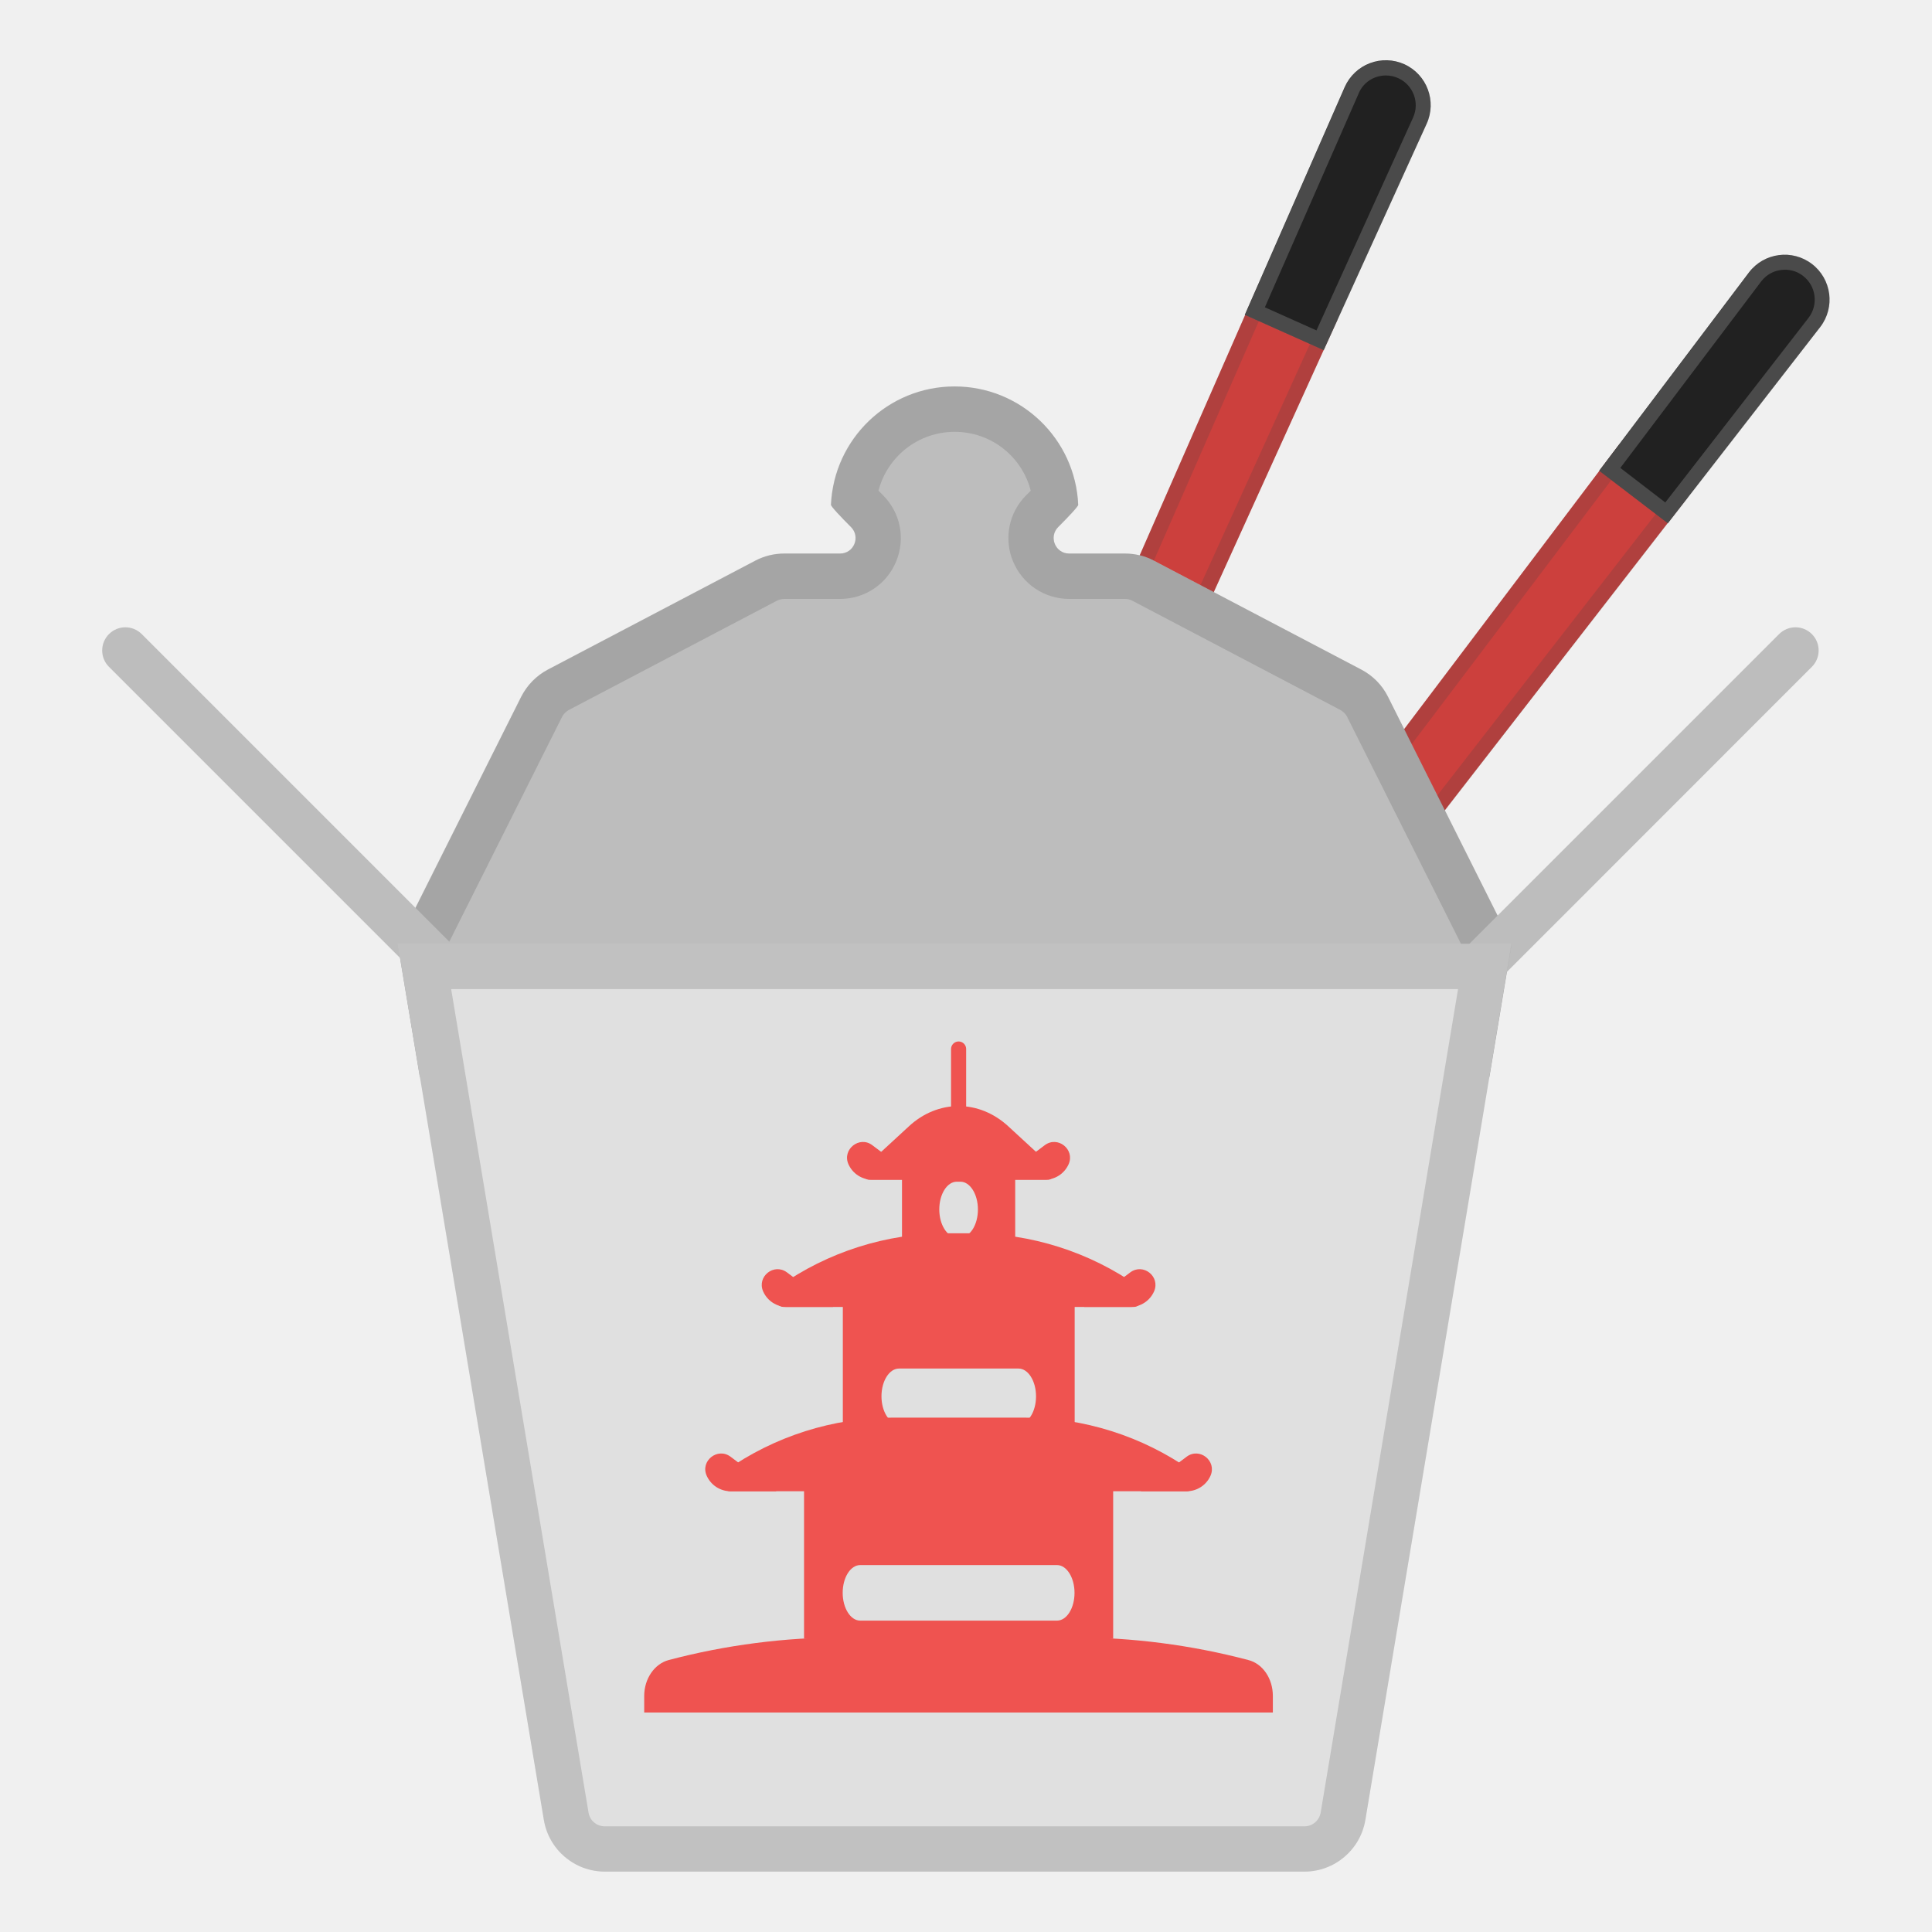
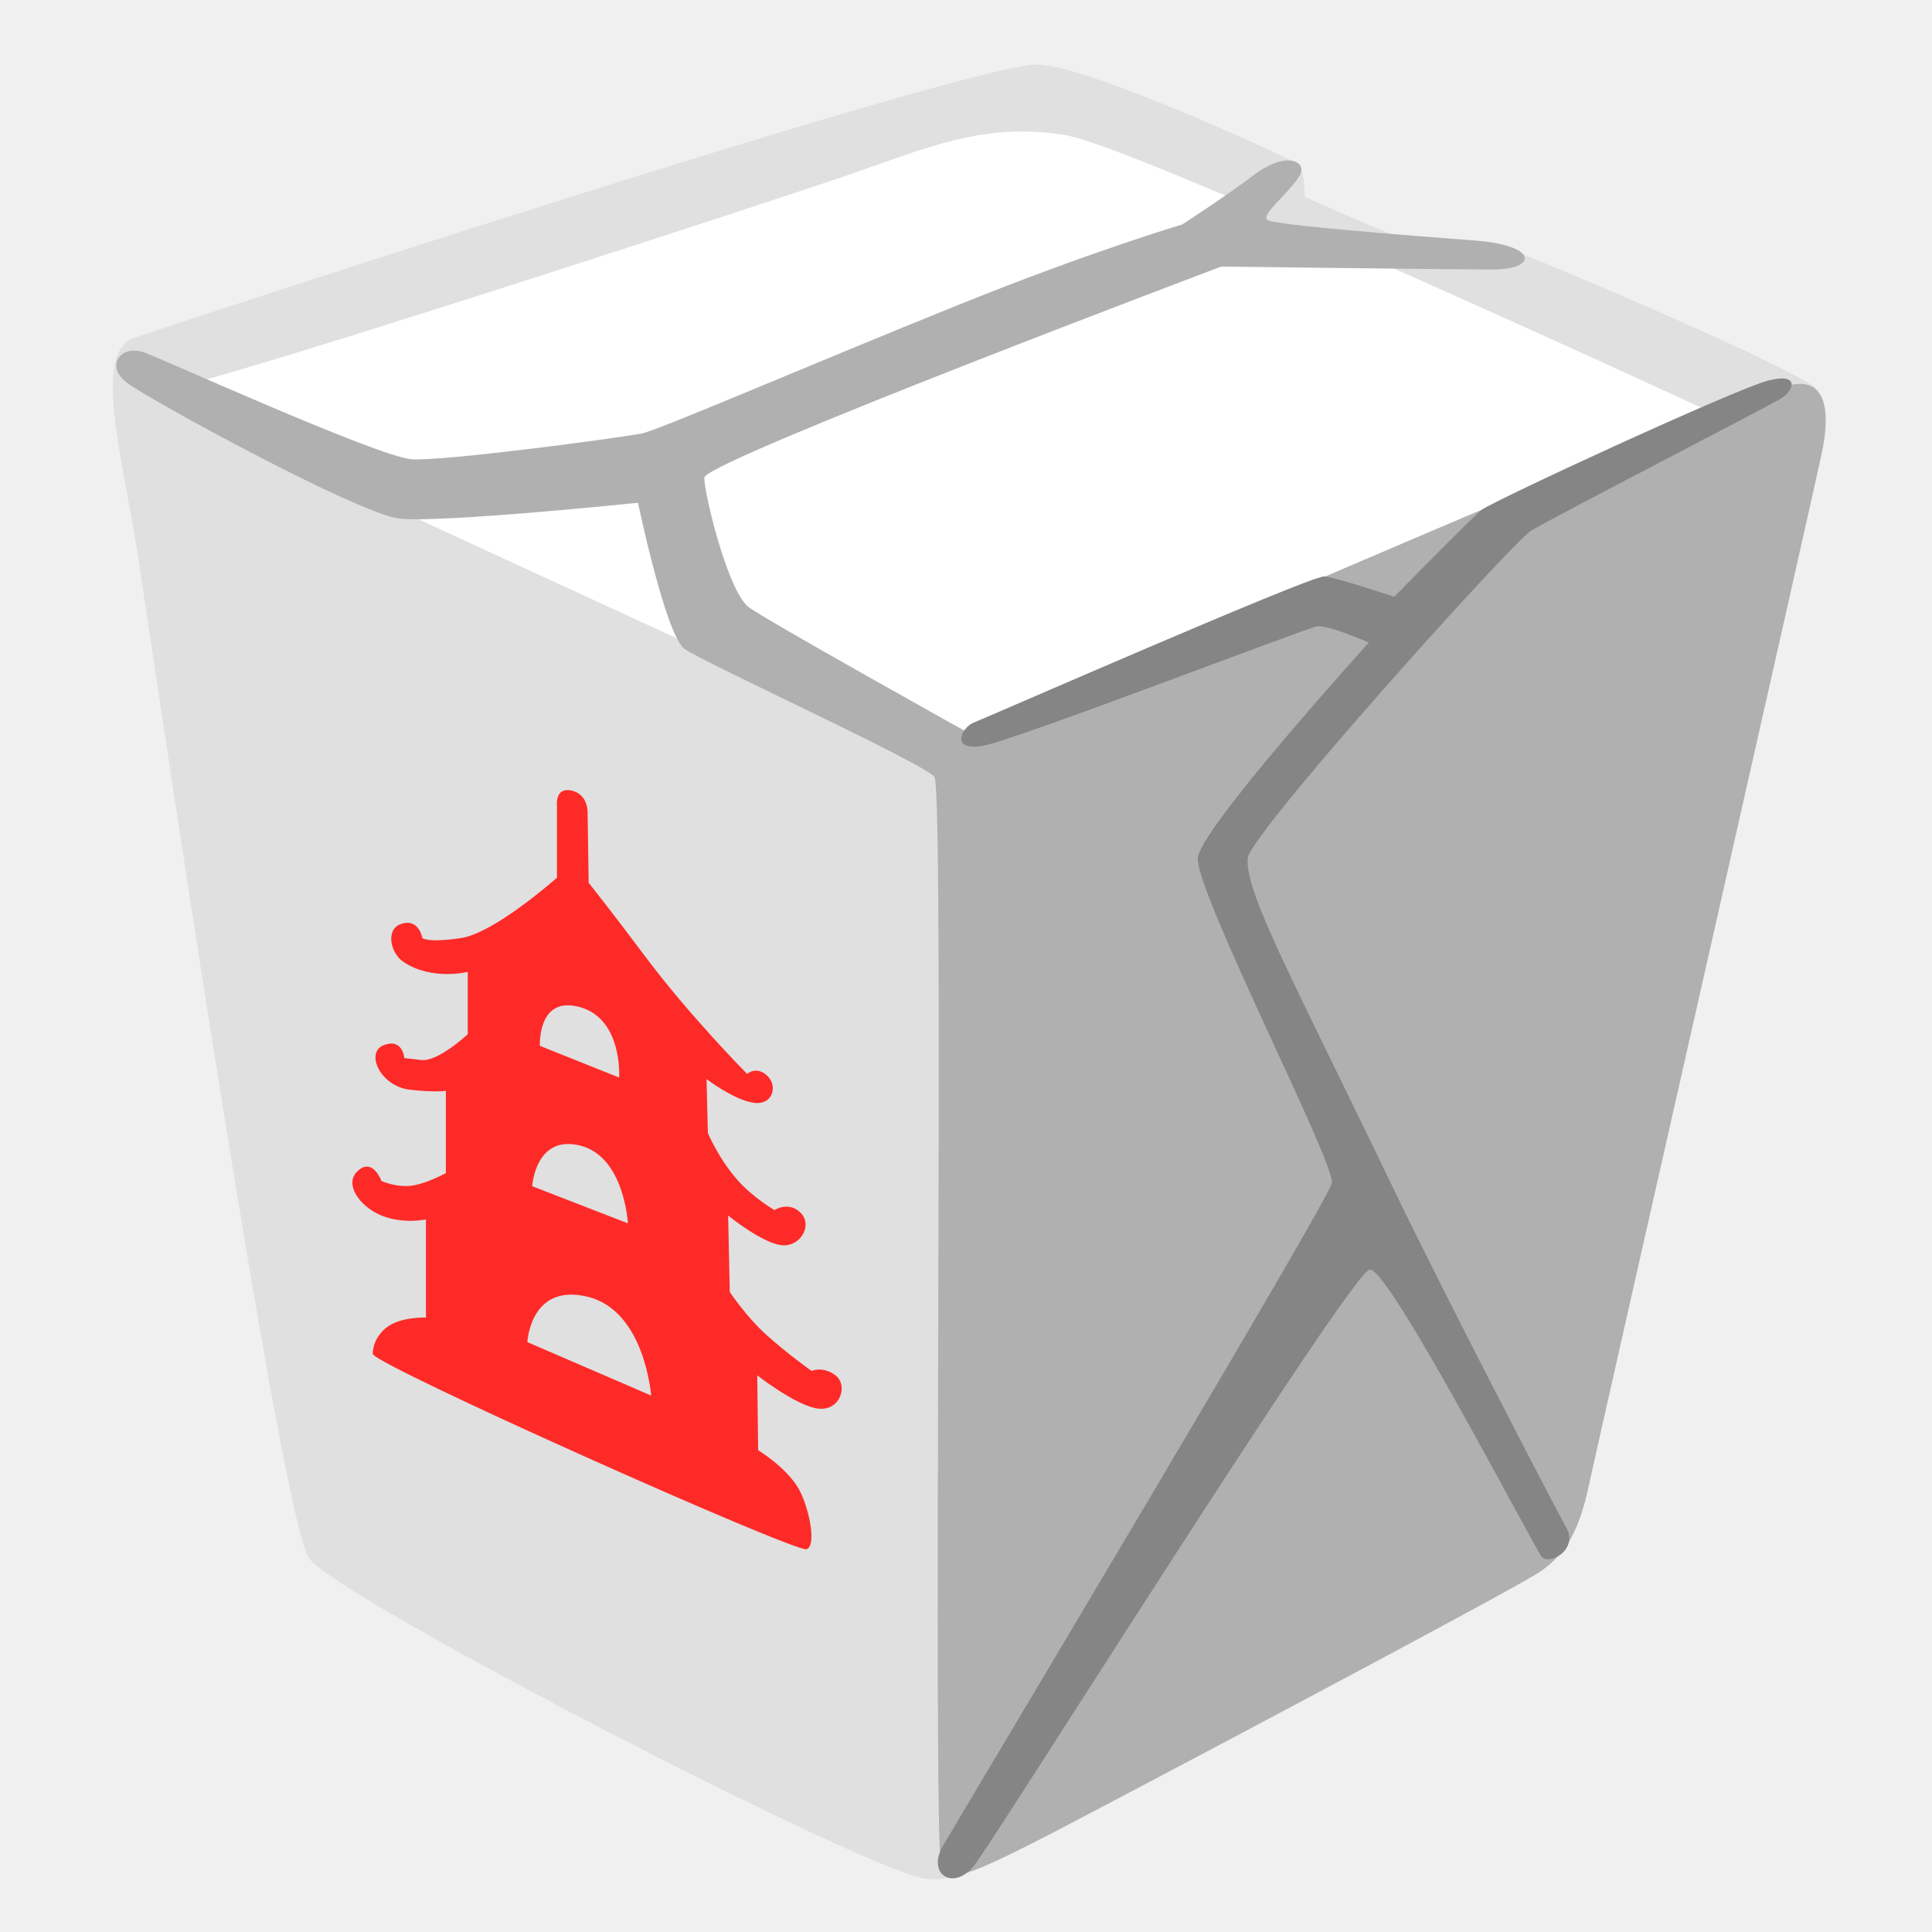
- <svg xmlns="http://www.w3.org/2000/svg" width="128" height="128">
-   <linearGradient id="a" gradientTransform="rotate(24.049 91.813 68.681)" gradientUnits="userSpaceOnUse" x1="66.666" x2="66.666" y1="130.679" y2="26.633">
-     <stop offset=".101" stop-color="#cc403d" />
-   </linearGradient>
-   <path d="M83.37 18.87L42.43 112.2c-.47 1.08.04 2.35 1.15 2.85s2.4.03 2.89-1.05L88.6 21.2l-5.23-2.33z" fill="url(#a)" />
-   <path d="M83.88 20.19l3.4 1.51-41.71 91.88c-.18.4-.6.66-1.06.66-.18 0-.35-.04-.51-.11-.61-.27-.89-.96-.64-1.53l40.52-92.41m-.51-1.32L42.43 112.2c-.47 1.08.04 2.35 1.15 2.85.3.13.61.2.92.2.83 0 1.61-.46 1.97-1.24L88.6 21.2l-5.23-2.33z" fill="#424242" opacity=".2" />
-   <linearGradient id="b" gradientTransform="rotate(24.049 91.813 68.681)" gradientUnits="userSpaceOnUse" x1="66.667" x2="66.667" y1="21.973" y2="2.503">
-     <stop offset=".289" stop-color="#212121" />
-   </linearGradient>
-   <path d="M94.52 8.2a2.98 2.98 0 0 0-1.47-3.94 2.976 2.976 0 0 0-3.96 1.51l-6.62 15.09 5.23 2.34 6.82-15z" fill="url(#b)" />
-   <path d="M91.82 5c.28 0 .56.06.82.18.99.45 1.43 1.62.98 2.61l-6.4 14.1-3.42-1.53 6.22-14.18c.3-.72 1.01-1.18 1.8-1.18m0-1c-1.14 0-2.24.66-2.72 1.78l-6.62 15.09 5.23 2.34 6.81-15A2.98 2.98 0 0 0 91.82 4z" fill="#eee" opacity=".2" />
-   <linearGradient id="c" gradientTransform="rotate(37.44 89.185 67.847)" gradientUnits="userSpaceOnUse" x1="83.082" x2="83.082" y1="130.41" y2="26.364">
-     <stop offset=".101" stop-color="#cc403d" />
-   </linearGradient>
-   <path d="M107.28 29.45l-61.45 81.31c-.71.94-.5 2.3.46 3.04s2.33.58 3.05-.35l62.48-80.51-4.54-3.49z" fill="url(#c)" />
-   <path d="M107.47 30.86l2.95 2.26-61.87 79.72c-.21.27-.54.43-.9.43-.27 0-.54-.09-.76-.26-.53-.4-.65-1.14-.27-1.64l60.85-80.51m-.19-1.41l-61.45 81.31c-.71.94-.5 2.3.46 3.04.41.31.89.47 1.37.47.64 0 1.27-.28 1.69-.81l62.48-80.51-4.55-3.5z" fill="#424242" opacity=".2" />
-   <linearGradient id="d" gradientTransform="rotate(37.44 89.185 67.847)" gradientUnits="userSpaceOnUse" x1="83.084" x2="83.084" y1="21.703" y2="2.233">
-     <stop offset=".289" stop-color="#212121" />
-   </linearGradient>
-   <path d="M120.6 21.66a2.974 2.974 0 1 0-4.72-3.62l-9.93 13.15 4.55 3.48 10.1-13.01z" fill="url(#d)" />
-   <path d="M118.26 17.87c.44 0 .86.14 1.21.42.86.67 1.01 1.91.35 2.77l-9.49 12.23-2.98-2.29 9.33-12.35c.38-.5.95-.78 1.58-.78m0-1c-.9 0-1.79.41-2.37 1.18l-9.93 13.15 4.55 3.48 10.1-13.02c1.01-1.3.77-3.16-.52-4.17-.55-.42-1.19-.62-1.83-.62z" fill="#eee" opacity=".2" />
-   <linearGradient id="e" gradientUnits="userSpaceOnUse" x1="63.249" x2="63.249" y1="81.391" y2="35.658">
-     <stop offset=".161" stop-color="#bdbdbd" />
-   </linearGradient>
-   <path d="M90.19 44.36l-13.75-7.22c-.59-.31-1.24-.47-1.91-.47h-3.7c-.91 0-1.37-1.1-.73-1.75.7-.7 1.34-1.38 1.33-1.48-.19-4.36-3.78-7.84-8.19-7.84s-8 3.48-8.19 7.84c0 .11.63.78 1.33 1.48.64.65.19 1.75-.73 1.75h-3.7c-.66 0-1.32.16-1.91.47l-13.75 7.22c-.76.4-1.37 1.03-1.76 1.79L26.34 62.5l1.47 8.84h70.86l1.47-8.84-8.19-16.35c-.38-.76-1-1.39-1.76-1.79z" fill="url(#e)" />
-   <g opacity=".2">
-     <path d="M63.25 28.61c2.42 0 4.46 1.64 5.04 3.9-.09.09-.19.2-.31.31a4.005 4.005 0 0 0-.86 4.38 4.02 4.02 0 0 0 3.71 2.48h3.7c.18 0 .35.04.51.13l13.75 7.22c.2.11.37.27.47.48l7.76 15.47-.89 5.37H30.36l-.89-5.37 7.76-15.47c.1-.21.27-.37.47-.48l13.75-7.22c.16-.08.33-.13.51-.13h3.7c1.63 0 3.09-.97 3.71-2.48.63-1.51.29-3.23-.86-4.38-.11-.12-.22-.22-.31-.31.59-2.26 2.63-3.9 5.05-3.9m0-3c-4.41 0-8 3.48-8.19 7.84 0 .11.63.78 1.33 1.48.64.65.19 1.75-.73 1.75h-3.7c-.66 0-1.32.16-1.91.47L36.3 44.37c-.76.4-1.37 1.03-1.76 1.79l-8.19 16.35 1.47 8.84h70.86l1.47-8.84-8.19-16.35c-.38-.77-1-1.39-1.76-1.79l-13.75-7.22c-.59-.31-1.24-.47-1.91-.47h-3.7c-.91 0-1.37-1.1-.73-1.75.7-.7 1.34-1.38 1.33-1.48-.19-4.36-3.78-7.84-8.19-7.84z" fill="#444" />
-   </g>
-   <path d="M31.44 68.4L7.22 44.18c-.6-.6-.6-1.57 0-2.17.6-.6 1.57-.6 2.17 0l24.22 24.22c.6.6.6 1.57 0 2.17-.6.6-1.57.6-2.17 0zM93.65 68.4c-.6-.6-.6-1.57 0-2.17l24.22-24.22c.6-.6 1.57-.6 2.17 0 .6.6.6 1.57 0 2.17L95.83 68.4c-.6.6-1.57.6-2.18 0z" fill="#bdbdbd" />
-   <linearGradient id="f" gradientUnits="userSpaceOnUse" x1="63.249" x2="63.249" y1="124" y2="62.532">
-     <stop offset=".125" stop-color="#e0e0e0" />
-   </linearGradient>
-   <path d="M86.42 124H40.07a4.1 4.1 0 0 1-4.04-3.43l-9.68-58.04h73.79l-9.68 58.04a4.085 4.085 0 0 1-4.04 3.43z" fill="url(#f)" />
-   <g opacity=".2">
-     <path d="M96.6 65.53l-9.1 54.55c-.09.53-.54.92-1.08.92H40.07c-.54 0-1-.39-1.08-.92l-9.1-54.55H96.6m3.55-3h-73.8l9.68 58.04a4.1 4.1 0 0 0 4.04 3.43h46.35c2 0 3.71-1.45 4.04-3.43l9.69-58.04z" fill="#444" />
-   </g>
-   <g>
-     <path d="M84.33 112.36v1.1H42.68v-1.1c0-1.14.68-2.13 1.63-2.38 3.79-1 7.69-1.5 11.61-1.5h15.17c3.92 0 7.82.5 11.61 1.5.96.24 1.63 1.23 1.63 2.38z" fill="#ef5350" />
-     <g fill="#ef5350">
-       <path d="M75.1 86.59H51.93c-.63 0-.86-.98-.32-1.36 3.24-2.29 7.12-3.52 11.09-3.52h1.63c3.97 0 7.85 1.23 11.09 3.52.55.38.31 1.36-.32 1.36z" />
-       <path d="M55.84 84.15v10.2h3.72c-.64 0-1.16-.83-1.16-1.84 0-1.02.52-1.84 1.16-1.84h7.92c.64 0 1.16.83 1.16 1.84 0 1.02-.52 1.84-1.16 1.84h3.72v-10.2H55.84zM52.14 84.3l3.05 2.29h-3.04c-.69 0-1.31-.4-1.59-1.03-.43-.99.72-1.9 1.58-1.26zM74.88 84.3l-3.05 2.29h3.04c.69 0 1.31-.4 1.59-1.03.43-.99-.72-1.9-1.58-1.26z" />
-     </g>
-     <g fill="#ef5350">
-       <path d="M53.27 98.8v9.77h20.48V98.8H53.27zm16.76 8.57H56.99c-.64 0-1.16-.83-1.16-1.84 0-1.02.52-1.84 1.16-1.84h13.04c.64 0 1.16.83 1.16 1.84 0 1.02-.52 1.84-1.16 1.84zM78.62 98.8H48.39c-.63 0-.86-.98-.32-1.36a19.28 19.28 0 0 1 11.1-3.52h8.67c3.96 0 7.83 1.22 11.08 3.51l.02.02c.55.37.32 1.35-.32 1.35z" />
-       <path d="M48.4 96.51l3.05 2.29h-3.04c-.69 0-1.31-.4-1.59-1.03-.44-.98.72-1.9 1.58-1.26zM78.62 96.51l-3.05 2.29h3.04c.69 0 1.31-.4 1.59-1.03.43-.98-.72-1.9-1.58-1.26z" />
-     </g>
-     <path fill="none" stroke="#ef5350" stroke-linecap="round" stroke-linejoin="round" stroke-miterlimit="10" d="M63.51 76.2v-6.7" />
-     <path d="M69.44 78.16H57.58c-.4 0-.57-.59-.26-.87l2.91-2.68c.93-.86 2.09-1.33 3.28-1.33s2.34.47 3.28 1.33l2.91 2.68c.3.28.13.87-.26.87z" fill="#ef5350" />
-     <path d="M59.76 77.05v4.92h3.63c-.64 0-1.16-.83-1.16-1.84 0-1.02.52-1.84 1.16-1.84h.24c.64 0 1.16.83 1.16 1.84 0 1.02-.52 1.84-1.16 1.84h3.63v-4.92h-7.5z" fill="#ef5350" />
-     <path d="M57.79 75.87l3.05 2.29H57.8c-.69 0-1.31-.4-1.59-1.03-.43-.98.73-1.9 1.58-1.26zM69.22 75.87l-3.05 2.29h3.04c.69 0 1.31-.4 1.59-1.03.43-.98-.72-1.9-1.58-1.26z" fill="#ef5350" />
-   </g>
+ <svg xmlns="http://www.w3.org/2000/svg" version="1.1" id="Layer_2" x="0px" y="0px" viewBox="0 0 128 128" style="enable-background:new 0 0 128 128;" xml:space="preserve">
+   <path style="fill:#E0E0E0;" d="M72.47,80.6c0,0,48.46-53.8,47.83-54.85c-0.63-1.05-19.78-9.21-20.69-9.37  c-0.91-0.17-5.85-0.58-6.26-0.49c-0.41,0.08-6.92-2.86-6.92-2.86s0.1-1.86-0.65-2.28S72.22,4.37,68.74,4.28  C64.22,4.18,10.44,21.82,8.84,22.4c-2.75,0.99-0.65,8.23,0.31,14.5s9.41,63.7,11.34,66.36s37.88,21.23,41.02,21.23  c0.53,0,2.23,0.26,2.94-1.82C67.94,112.35,71.95,80.22,72.47,80.6z" />
+   <path style="fill:#FFFFFF;" d="M12.48,25.46c6.85-1.75,39.28-12.32,43.9-13.93c4.95-1.72,8.79-3.42,14.02-2.61  c1.65,0.25,5.93,1.98,12.02,4.56c0.93,0.4-1.48,1.87-0.5,2.29c1.15,0.49,5.68-0.06,6.86,0.45c12.06,5.28,25.21,11.38,25.21,11.38  L63.37,50.43l-2.01-0.54L19.06,30.42L12.48,25.46z" />
+   <path style="fill:#B0B0B0;" d="M64.2,48.58c0,0-13.8-7.69-14.63-8.38c-1.48-1.25-3.06-8.19-2.89-8.59  c0.53-1.24,34.23-13.95,34.23-13.95s17.19,0.22,18.27,0.19c2.61-0.08,2.74-1.6-1.53-1.92c-4.27-0.32-13.18-1.02-13.67-1.35  c-0.53-0.35,1.65-1.96,2.18-3.06c0.38-0.8-0.93-1.58-3.19,0.15c-1.58,1.21-4.64,3.2-4.64,3.2s-6.17,1.83-14.86,5.34  c-9.73,3.92-19.92,8.33-20.99,8.52c-2.04,0.36-13.02,1.82-15.18,1.7s-16.85-6.79-17.74-7.08c-1.61-0.54-2.57,0.9-1.19,1.98  c1.38,1.08,15.4,8.73,18.1,9.03c2.7,0.3,15.8-1.05,15.8-1.05s1.83,8.79,3.09,9.69s16.25,7.75,16.56,8.5  c0.67,1.6-0.19,72.04,0.48,72.63s2.81-0.34,7.76-2.92s29.95-15.8,31.81-17.04c1.86-1.24,2.68-2.89,3.3-5.78s15.18-67.02,15.49-68.67  c0.31-1.65,0.62-4.75-2.07-4.23c-2.68,0.52-34.49,14.25-34.49,14.25L64.2,48.58z" />
+   <path style="fill:#858585;" d="M82.66,56.87c0.12-1.61,17.51-20.91,18.75-21.69c1.24-0.78,15.75-8.26,16.59-8.78  c0.85-0.52,1.3-1.76-0.91-1.17c-2.21,0.59-18.23,7.98-18.94,8.56s-5.78,5.75-5.78,5.75s-4.17-1.39-4.66-1.35  c-1.23,0.1-22.34,9.35-23.19,9.68c-0.85,0.33-1.63,2.02,0.78,1.5c2.41-0.52,21.21-7.74,21.93-7.87c0.72-0.13,3.46,1.07,3.46,1.07  S79.29,55.14,79.35,56.91c0.1,2.7,9.15,20.24,8.89,21.47c-0.26,1.24-23.36,39.81-25.76,43.9c-1.11,1.89,0.68,3.03,2.04,1.34  s24.96-39.34,26.23-39.51c1.27-0.16,10.87,18.4,11.39,19.02c0.52,0.61,2.42-0.47,1.65-1.88c-1.05-1.92-8.01-15.31-11.44-22.44  C85.68,64.96,82.49,59.15,82.66,56.87z" />
+   <path style="fill:#FE2A28;" d="M24.7,89.71c0.26,0.79,28.02,13.19,28.74,12.93c0.72-0.26,0.1-3.01-0.6-4.13  c-0.86-1.37-2.61-2.43-2.61-2.43l-0.06-4.96c0,0,2.65,2.08,4.09,2.21c1.44,0.13,1.97-1.61,1.04-2.25c-0.83-0.58-1.53-0.25-1.53-0.25  s-1.59-1.13-2.96-2.36s-2.46-2.87-2.46-2.87l-0.11-5.07c0,0,2.25,1.84,3.56,1.97c1.31,0.13,2.23-1.57,0.98-2.36  c-0.72-0.46-1.47,0.03-1.47,0.03s-1.41-0.81-2.45-1.99c-1.24-1.4-1.96-3.11-1.96-3.11l-0.09-3.58c0,0,1.79,1.37,3.1,1.57  c1.31,0.2,1.64-1.14,0.91-1.8c-0.72-0.66-1.32-0.11-1.32-0.11s-3.84-3.87-6.82-7.87C40.53,60.4,39,58.49,39,58.49l-0.07-4.64  c0,0,0.06-1.21-1.05-1.47c-1.12-0.26-0.98,0.98-0.98,0.98v4.79c0,0-4.13,3.67-6.36,4s-2.56,0-2.56,0s-0.22-1.37-1.45-0.92  c-0.98,0.36-0.68,1.91,0.2,2.5c1.89,1.26,4.26,0.66,4.26,0.66v4.13c0,0-1.97,1.84-3.08,1.71c-1.12-0.13-1.12-0.13-1.12-0.13  s-0.1-1.35-1.38-0.85c-1.22,0.48-0.23,2.73,1.77,2.95c1.71,0.19,2.36,0.07,2.36,0.07v5.45c0,0-1.44,0.79-2.43,0.85  c-0.98,0.07-1.84-0.33-1.84-0.33s-0.57-1.58-1.57-0.66c-0.94,0.86,0.13,2.36,1.57,2.95c1.44,0.59,2.95,0.26,2.95,0.26v6.5  c0,0-1.77-0.07-2.69,0.72C24.63,88.79,24.7,89.71,24.7,89.71z" />
+   <path style="fill:#E0E0E0;" d="M34.94,88.92l8.2,3.54c0,0-0.41-5.63-4.22-6.55C35.12,85,34.94,88.92,34.94,88.92z" />
+   <path style="fill:#E0E0E0;" d="M35.26,78.59l6.34,2.46c0,0-0.23-4.45-3.19-5.16C35.46,75.18,35.26,78.59,35.26,78.59z" />
+   <path style="fill:#E0E0E0;" d="M35.77,69.29l5.25,2.1c0,0,0.26-4.07-2.82-4.72C35.6,66.11,35.77,69.29,35.77,69.29z" />
</svg>
